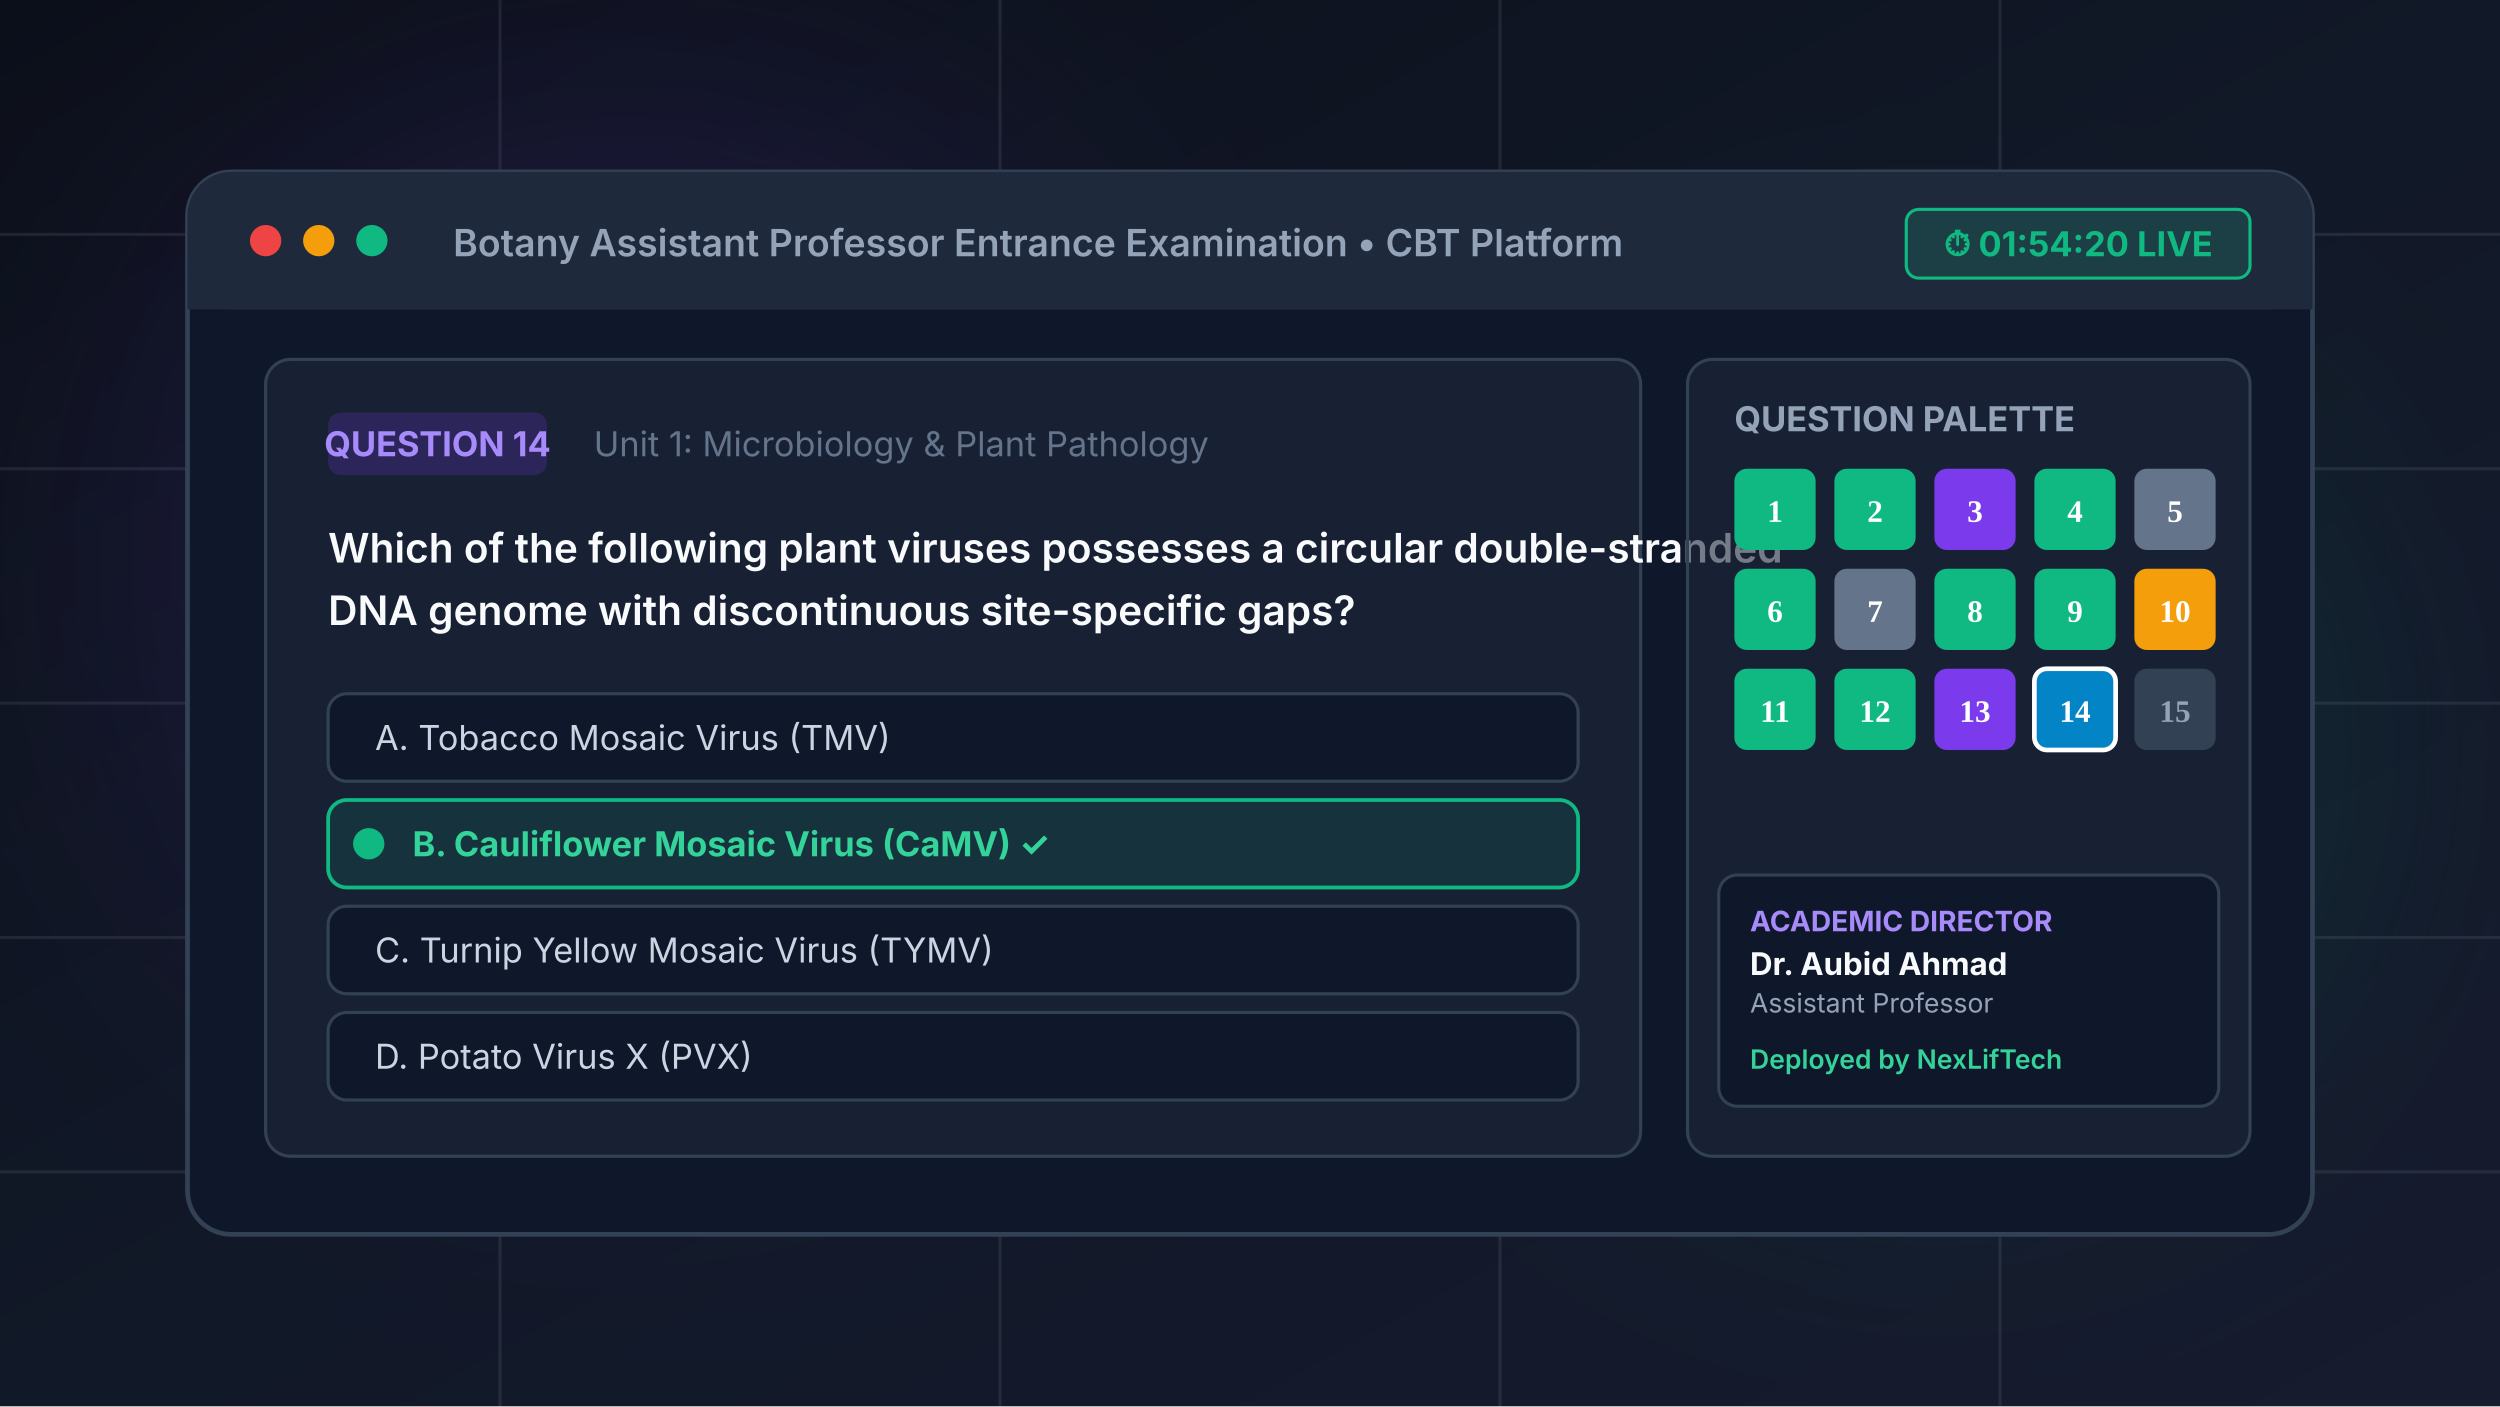
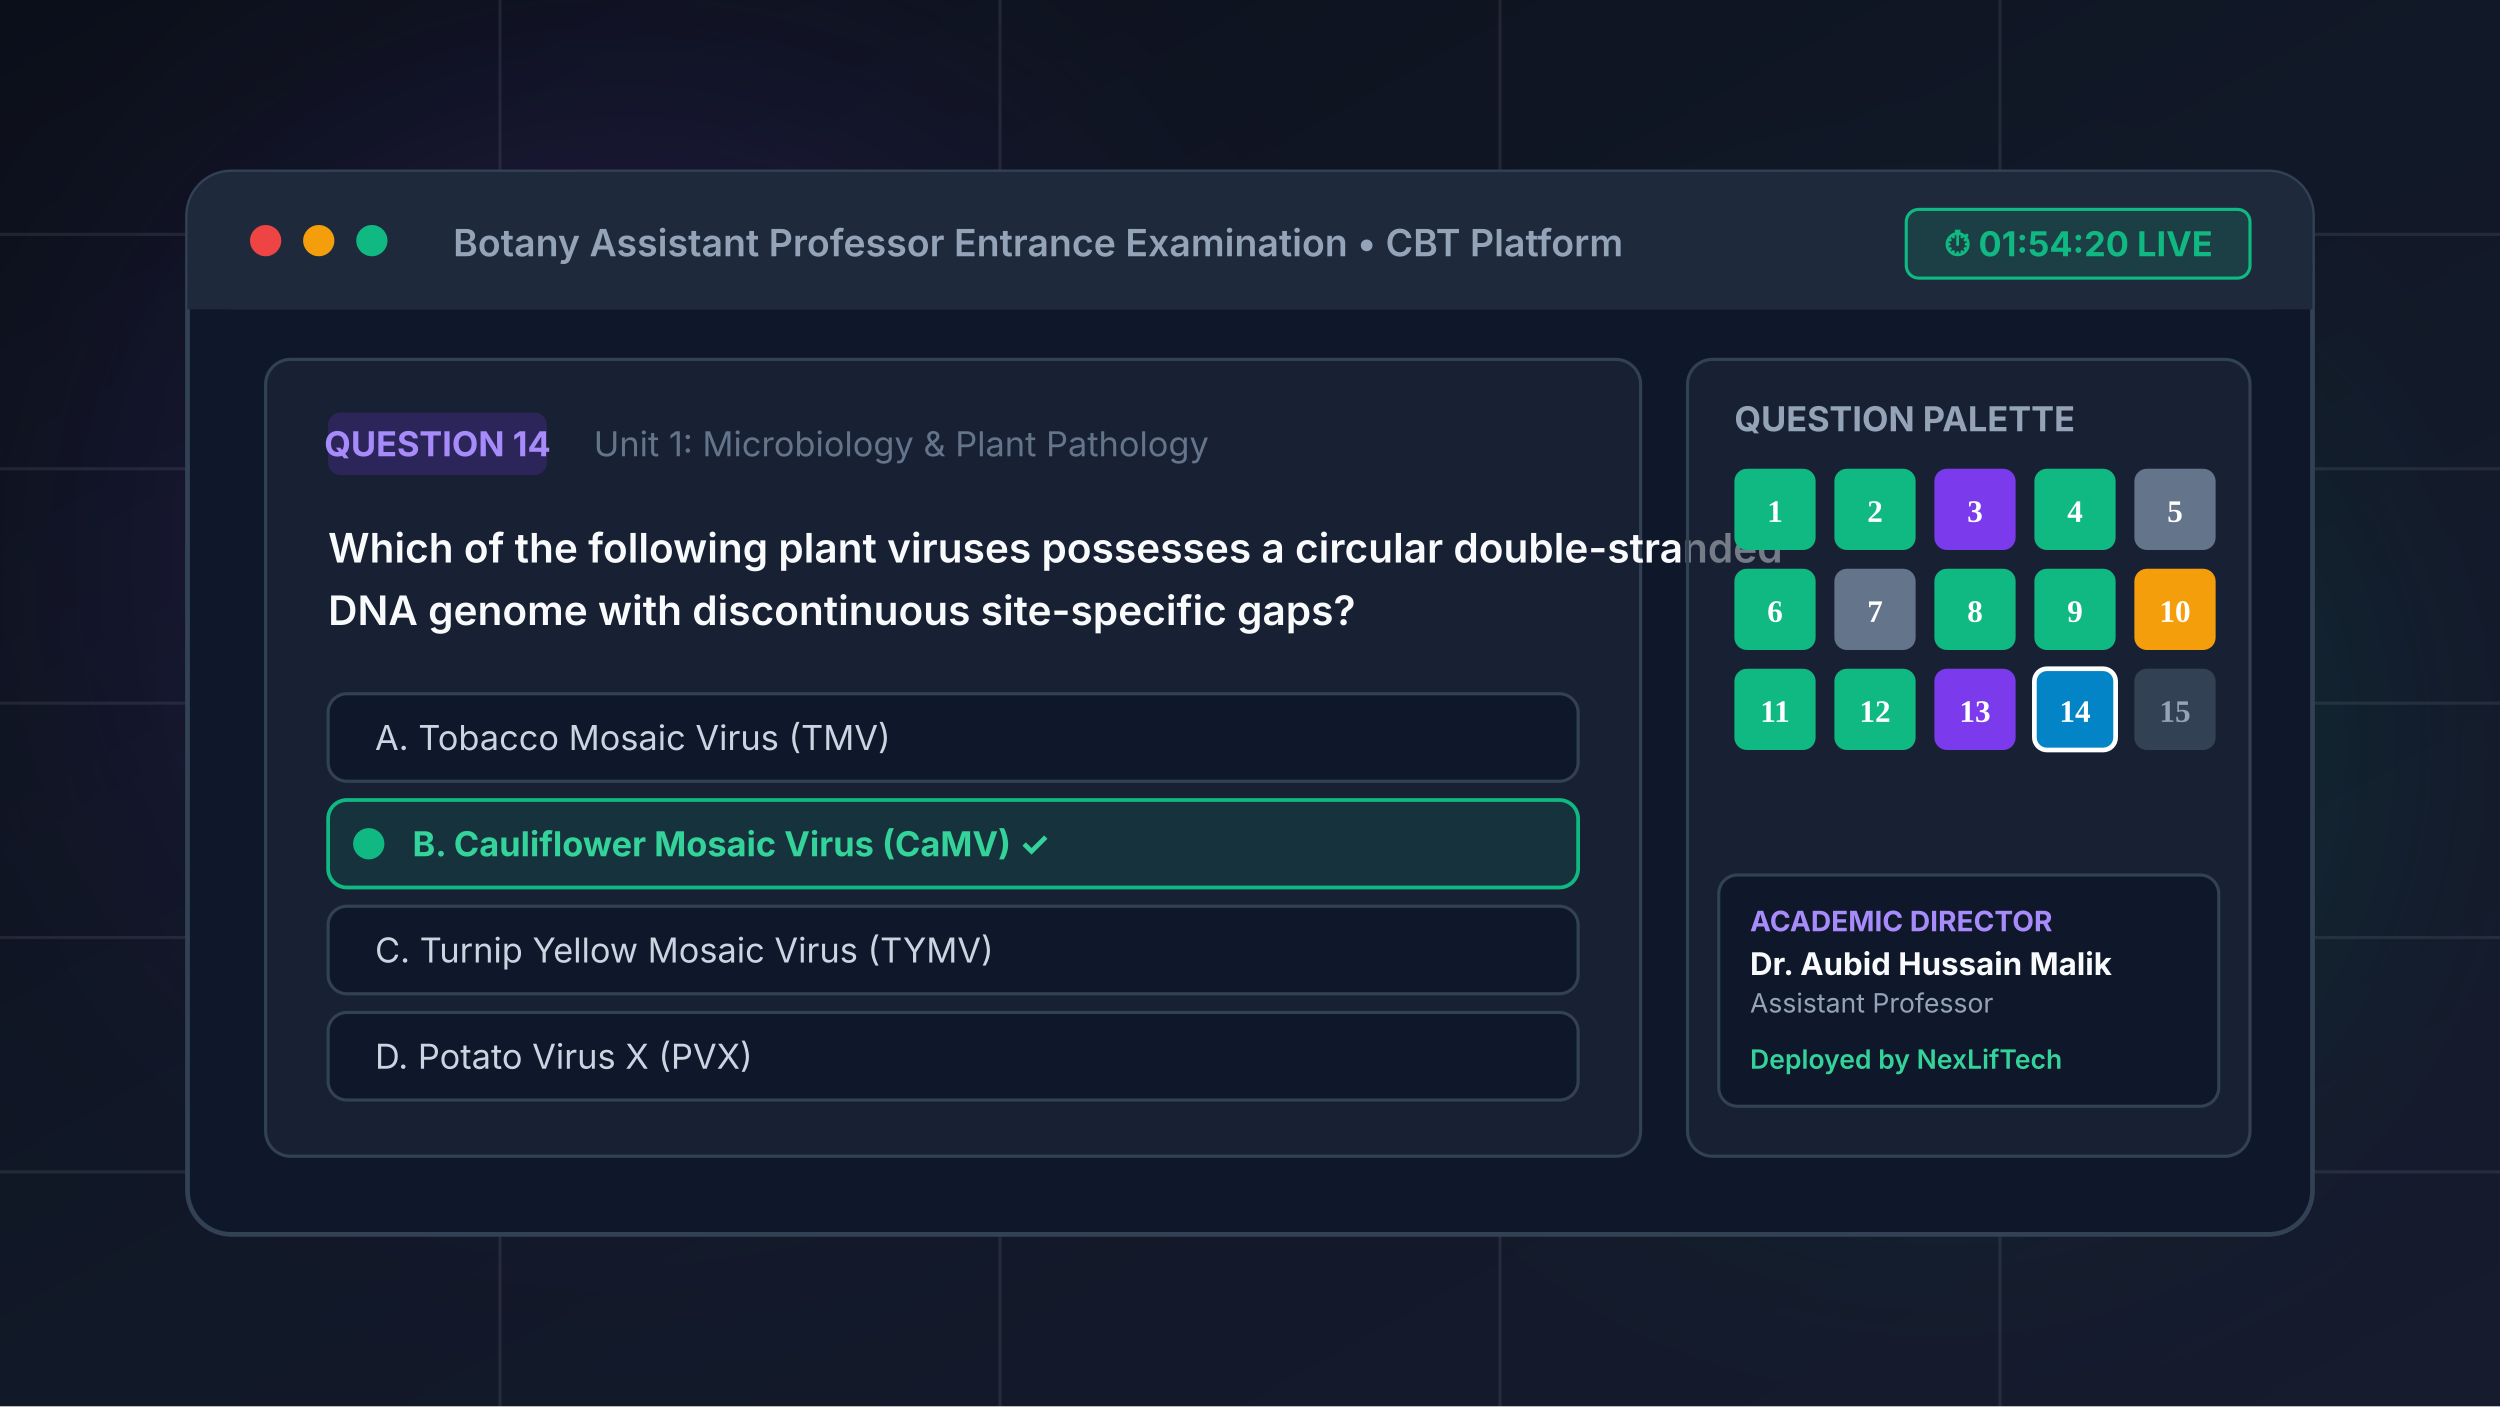
<svg xmlns="http://www.w3.org/2000/svg" width="800" height="450" viewBox="0 0 800 450" fill="none">
  <defs>
    <linearGradient id="bgGrad" x1="0%" y1="0%" x2="100%" y2="100%">
      <stop offset="0%" stop-color="#0b0f19" />
      <stop offset="50%" stop-color="#111827" />
      <stop offset="100%" stop-color="#161b2e" />
    </linearGradient>
    <linearGradient id="violetGrad" x1="0%" y1="0%" x2="100%" y2="100%">
      <stop offset="0%" stop-color="#8b5cf6" />
      <stop offset="100%" stop-color="#6366f1" />
    </linearGradient>
    <linearGradient id="emeraldGrad" x1="0%" y1="0%" x2="100%" y2="100%">
      <stop offset="0%" stop-color="#10b981" />
      <stop offset="100%" stop-color="#059669" />
    </linearGradient>
  </defs>
  <rect width="800" height="450" fill="url(#bgGrad)" />
  <g opacity="0.08" stroke="#ffffff" stroke-width="1">
    <line x1="0" y1="75" x2="800" y2="75" />
    <line x1="0" y1="150" x2="800" y2="150" />
    <line x1="0" y1="225" x2="800" y2="225" />
    <line x1="0" y1="300" x2="800" y2="300" />
    <line x1="0" y1="375" x2="800" y2="375" />
    <line x1="160" y1="0" x2="160" y2="450" />
    <line x1="320" y1="0" x2="320" y2="450" />
    <line x1="480" y1="0" x2="480" y2="450" />
    <line x1="640" y1="0" x2="640" y2="450" />
  </g>
  <circle cx="200" cy="180" r="140" fill="#7c3aed" opacity="0.18" filter="blur(60px)" />
  <circle cx="620" cy="240" r="120" fill="#10b981" opacity="0.15" filter="blur(50px)" />
  <rect x="60" y="55" width="680" height="340" rx="14" fill="#0f172a" stroke="#334155" stroke-width="1.5" />
  <rect x="60" y="55" width="680" height="44" rx="14" fill="#1e293b" />
  <rect x="60" y="85" width="680" height="14" fill="#1e293b" />
  <circle cx="85" cy="77" r="5" fill="#ef4444" />
  <circle cx="102" cy="77" r="5" fill="#f59e0b" />
  <circle cx="119" cy="77" r="5" fill="#10b981" />
  <text x="145" y="82" fill="#94a3b8" font-family="-apple-system, BlinkMacSystemFont, sans-serif" font-size="12" font-weight="600">
    Botany Assistant Professor Entrance Examination • CBT Platform
  </text>
  <rect x="610" y="67" width="110" height="22" rx="4" fill="#10b981" fill-opacity="0.15" stroke="#10b981" stroke-width="1" />
  <text x="665" y="82" fill="#10b981" font-family="-apple-system, BlinkMacSystemFont, sans-serif" font-size="11" font-weight="700" text-anchor="middle">
    ⏱ 01:54:20 LIVE
  </text>
  <rect x="85" y="115" width="440" height="255" rx="8" fill="#1e293b" fill-opacity="0.6" stroke="#334155" stroke-width="1" />
  <rect x="105" y="132" width="70" height="20" rx="4" fill="#7c3aed" fill-opacity="0.2" />
  <text x="140" y="146" fill="#a78bfa" font-family="-apple-system, BlinkMacSystemFont, sans-serif" font-size="11" font-weight="700" text-anchor="middle">
    QUESTION 14
  </text>
  <text x="190" y="146" fill="#64748b" font-family="-apple-system, BlinkMacSystemFont, sans-serif" font-size="11">
    Unit 1: Microbiology &amp; Plant Pathology
  </text>
  <text x="105" y="180" fill="#f8fafc" font-family="-apple-system, BlinkMacSystemFont, sans-serif" font-size="13" font-weight="600">
    Which of the following plant viruses possesses a circular double-stranded
  </text>
  <text x="105" y="200" fill="#f8fafc" font-family="-apple-system, BlinkMacSystemFont, sans-serif" font-size="13" font-weight="600">
    DNA genome with discontinuous site-specific gaps?
  </text>
  <rect x="105" y="222" width="400" height="28" rx="6" fill="#0f172a" stroke="#334155" stroke-width="1" />
  <text x="120" y="240" fill="#cbd5e1" font-family="-apple-system, BlinkMacSystemFont, sans-serif" font-size="11">A. Tobacco Mosaic Virus (TMV)</text>
  <rect x="105" y="256" width="400" height="28" rx="6" fill="#10b981" fill-opacity="0.12" stroke="#10b981" stroke-width="1.2" />
  <circle cx="118" cy="270" r="5" fill="#10b981" />
  <text x="132" y="274" fill="#34d399" font-family="-apple-system, BlinkMacSystemFont, sans-serif" font-size="11" font-weight="700">B. Cauliflower Mosaic Virus (CaMV) ✓</text>
  <rect x="105" y="290" width="400" height="28" rx="6" fill="#0f172a" stroke="#334155" stroke-width="1" />
  <text x="120" y="308" fill="#cbd5e1" font-family="-apple-system, BlinkMacSystemFont, sans-serif" font-size="11">C. Turnip Yellow Mosaic Virus (TYMV)</text>
  <rect x="105" y="324" width="400" height="28" rx="6" fill="#0f172a" stroke="#334155" stroke-width="1" />
  <text x="120" y="342" fill="#cbd5e1" font-family="-apple-system, BlinkMacSystemFont, sans-serif" font-size="11">D. Potato Virus X (PVX)</text>
  <rect x="540" y="115" width="180" height="255" rx="8" fill="#1e293b" fill-opacity="0.6" stroke="#334155" stroke-width="1" />
  <text x="555" y="138" fill="#94a3b8" font-family="-apple-system, BlinkMacSystemFont, sans-serif" font-size="11" font-weight="700">
    QUESTION PALETTE
  </text>
  <g transform="translate(555, 150)">
    <rect x="0" y="0" width="26" height="26" rx="4" fill="#10b981" />
    <text x="13" y="17" fill="#fff" font-size="10" font-weight="700" text-anchor="middle">1</text>
    <rect x="32" y="0" width="26" height="26" rx="4" fill="#10b981" />
    <text x="45" y="17" fill="#fff" font-size="10" font-weight="700" text-anchor="middle">2</text>
    <rect x="64" y="0" width="26" height="26" rx="4" fill="#7c3aed" />
    <text x="77" y="17" fill="#fff" font-size="10" font-weight="700" text-anchor="middle">3</text>
    <rect x="96" y="0" width="26" height="26" rx="4" fill="#10b981" />
    <text x="109" y="17" fill="#fff" font-size="10" font-weight="700" text-anchor="middle">4</text>
    <rect x="128" y="0" width="26" height="26" rx="4" fill="#64748b" />
    <text x="141" y="17" fill="#fff" font-size="10" font-weight="700" text-anchor="middle">5</text>
    <rect x="0" y="32" width="26" height="26" rx="4" fill="#10b981" />
    <text x="13" y="49" fill="#fff" font-size="10" font-weight="700" text-anchor="middle">6</text>
    <rect x="32" y="32" width="26" height="26" rx="4" fill="#64748b" />
    <text x="45" y="49" fill="#fff" font-size="10" font-weight="700" text-anchor="middle">7</text>
    <rect x="64" y="32" width="26" height="26" rx="4" fill="#10b981" />
    <text x="77" y="49" fill="#fff" font-size="10" font-weight="700" text-anchor="middle">8</text>
    <rect x="96" y="32" width="26" height="26" rx="4" fill="#10b981" />
    <text x="109" y="49" fill="#fff" font-size="10" font-weight="700" text-anchor="middle">9</text>
    <rect x="128" y="32" width="26" height="26" rx="4" fill="#f59e0b" />
    <text x="141" y="49" fill="#fff" font-size="10" font-weight="700" text-anchor="middle">10</text>
    <rect x="0" y="64" width="26" height="26" rx="4" fill="#10b981" />
    <text x="13" y="81" fill="#fff" font-size="10" font-weight="700" text-anchor="middle">11</text>
    <rect x="32" y="64" width="26" height="26" rx="4" fill="#10b981" />
    <text x="45" y="81" fill="#fff" font-size="10" font-weight="700" text-anchor="middle">12</text>
    <rect x="64" y="64" width="26" height="26" rx="4" fill="#7c3aed" />
    <text x="77" y="81" fill="#fff" font-size="10" font-weight="700" text-anchor="middle">13</text>
    <rect x="96" y="64" width="26" height="26" rx="4" fill="#0284c7" stroke="#fff" stroke-width="1.5" />
    <text x="109" y="81" fill="#fff" font-size="10" font-weight="700" text-anchor="middle">14</text>
    <rect x="128" y="64" width="26" height="26" rx="4" fill="#334155" />
    <text x="141" y="81" fill="#94a3b8" font-size="10" font-weight="700" text-anchor="middle">15</text>
  </g>
  <rect x="550" y="280" width="160" height="74" rx="6" fill="#0f172a" stroke="#334155" stroke-width="1" />
  <text x="560" y="298" fill="#a78bfa" font-family="-apple-system, BlinkMacSystemFont, sans-serif" font-size="9" font-weight="700">ACADEMIC DIRECTOR</text>
-   <text x="560" y="312" fill="#f8fafc" font-family="-apple-system, BlinkMacSystemFont, sans-serif" font-size="10" font-weight="700">Dr. Aubid Ahmad</text>
+   <text x="560" y="312" fill="#f8fafc" font-family="-apple-system, BlinkMacSystemFont, sans-serif" font-size="10" font-weight="700">Dr. Aubid Hussain Malik</text>
  <text x="560" y="324" fill="#94a3b8" font-family="-apple-system, BlinkMacSystemFont, sans-serif" font-size="8.5">Assistant Professor</text>
  <text x="560" y="342" fill="#34d399" font-family="-apple-system, BlinkMacSystemFont, sans-serif" font-size="8.5" font-weight="600">Deployed by NexLifTech</text>
</svg>
